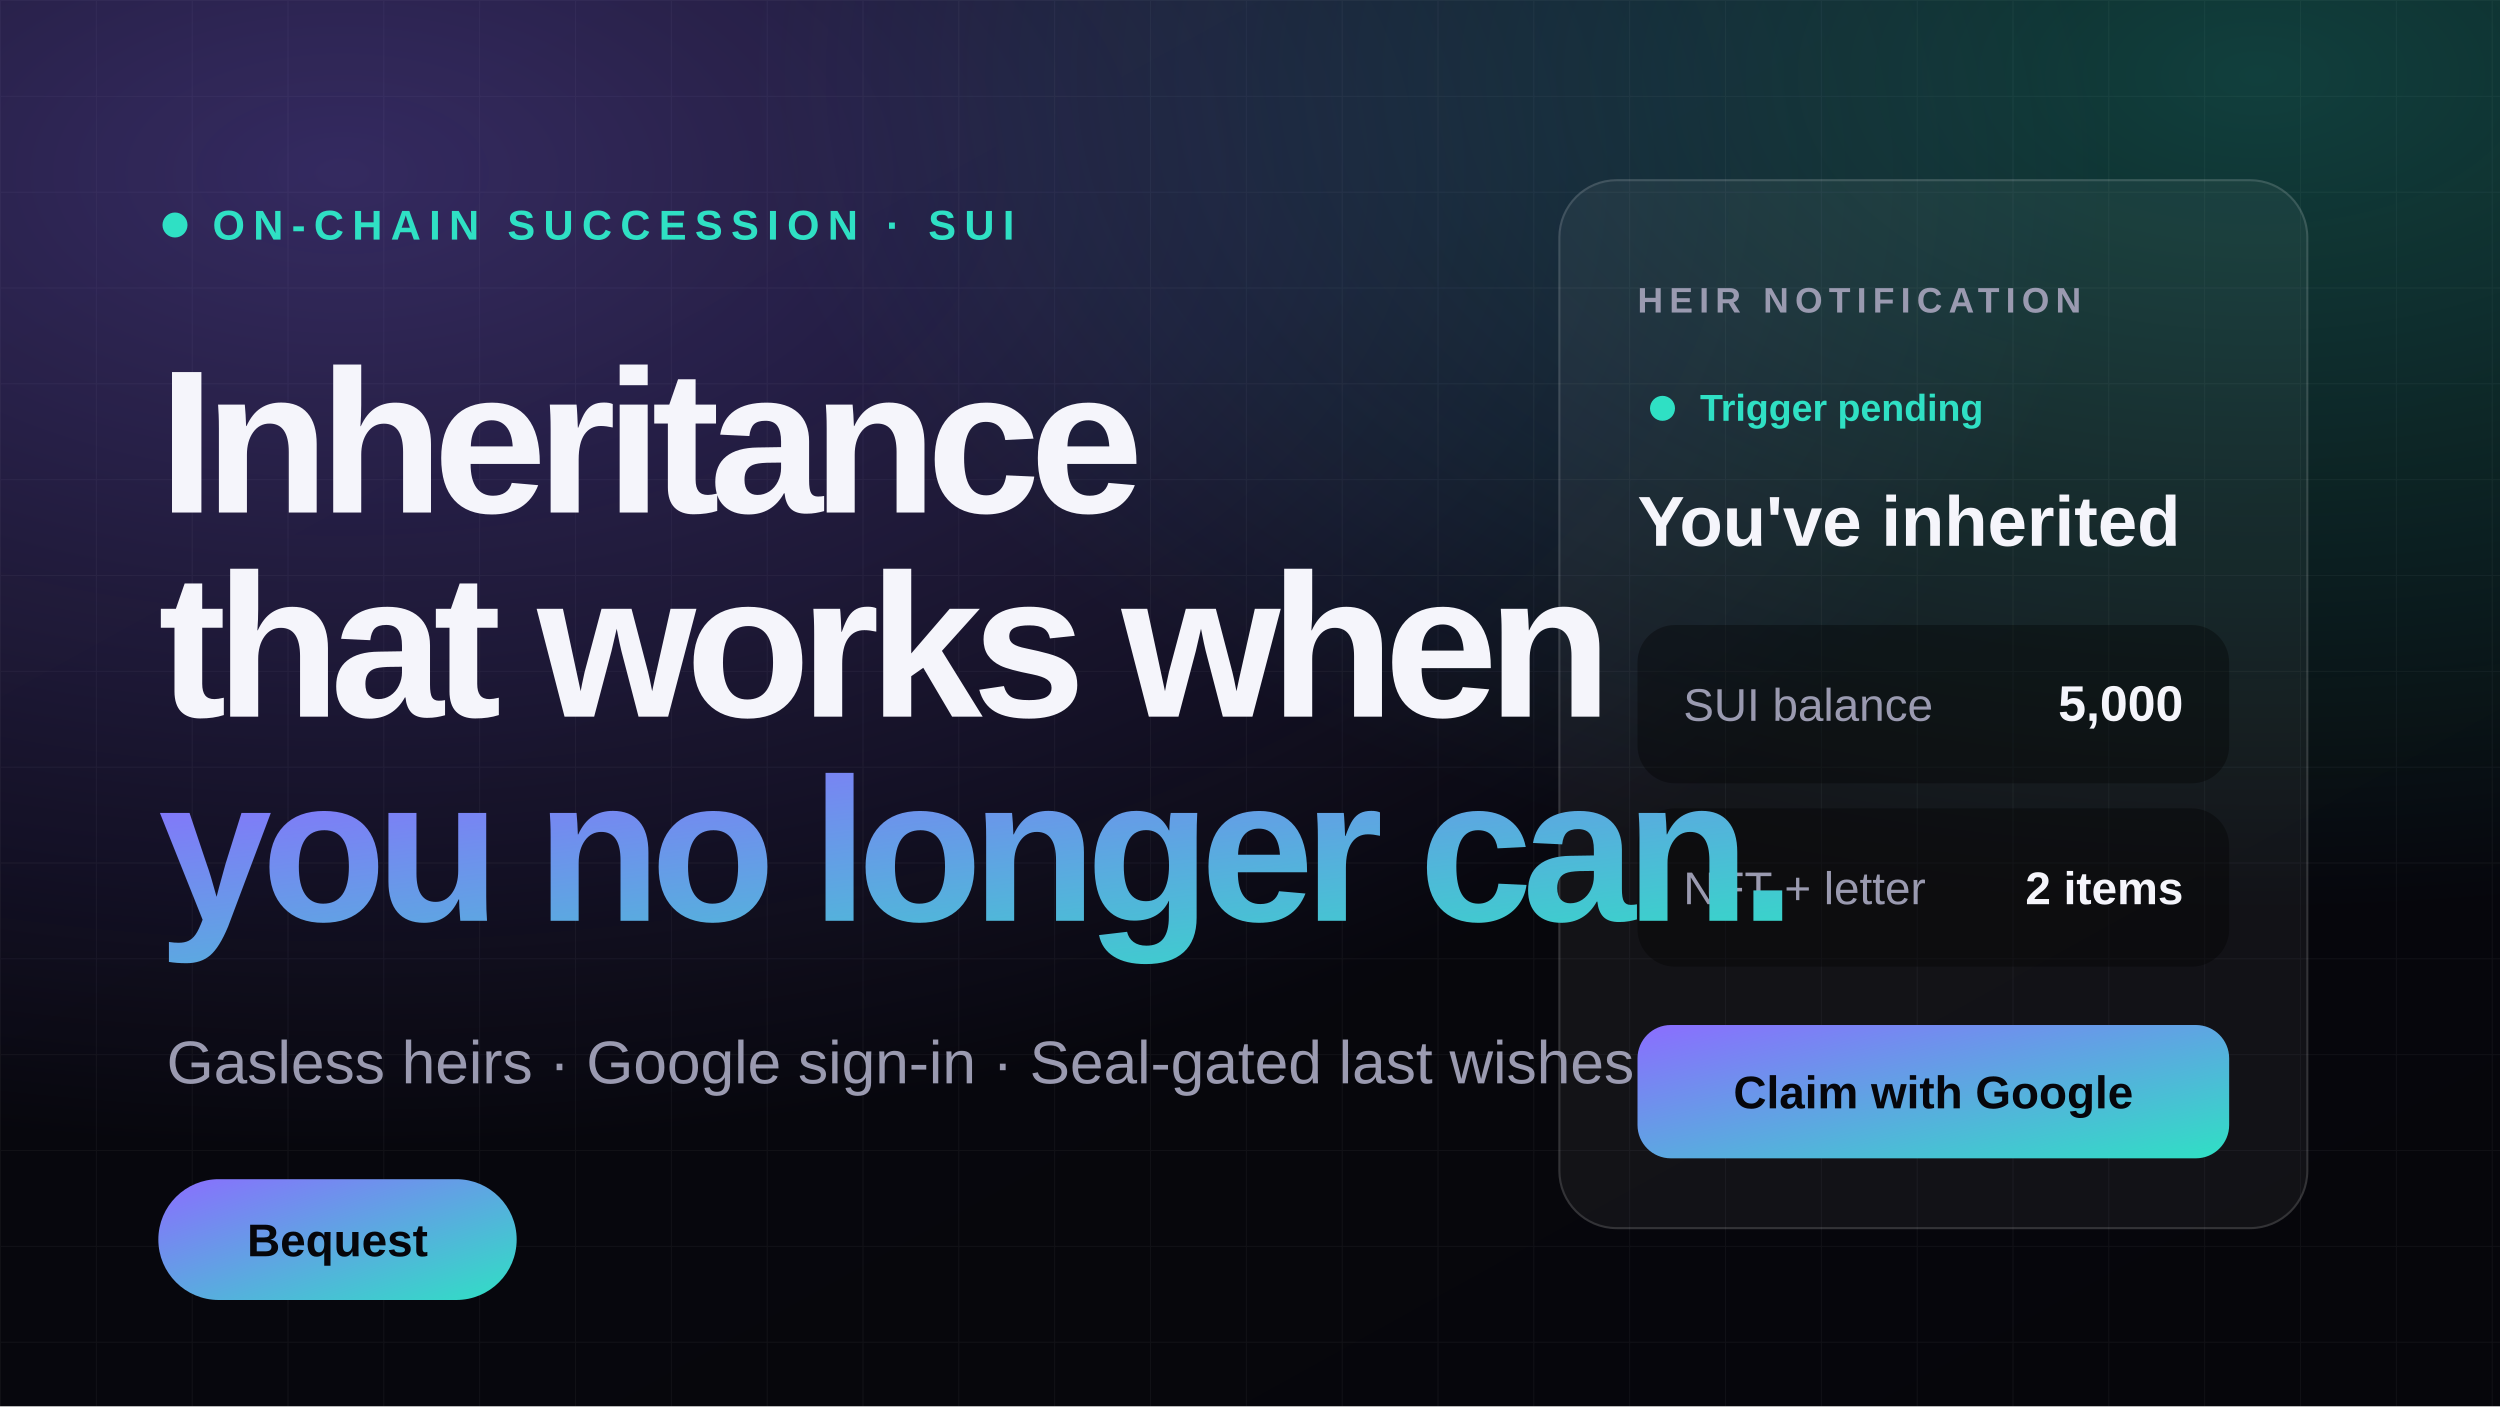
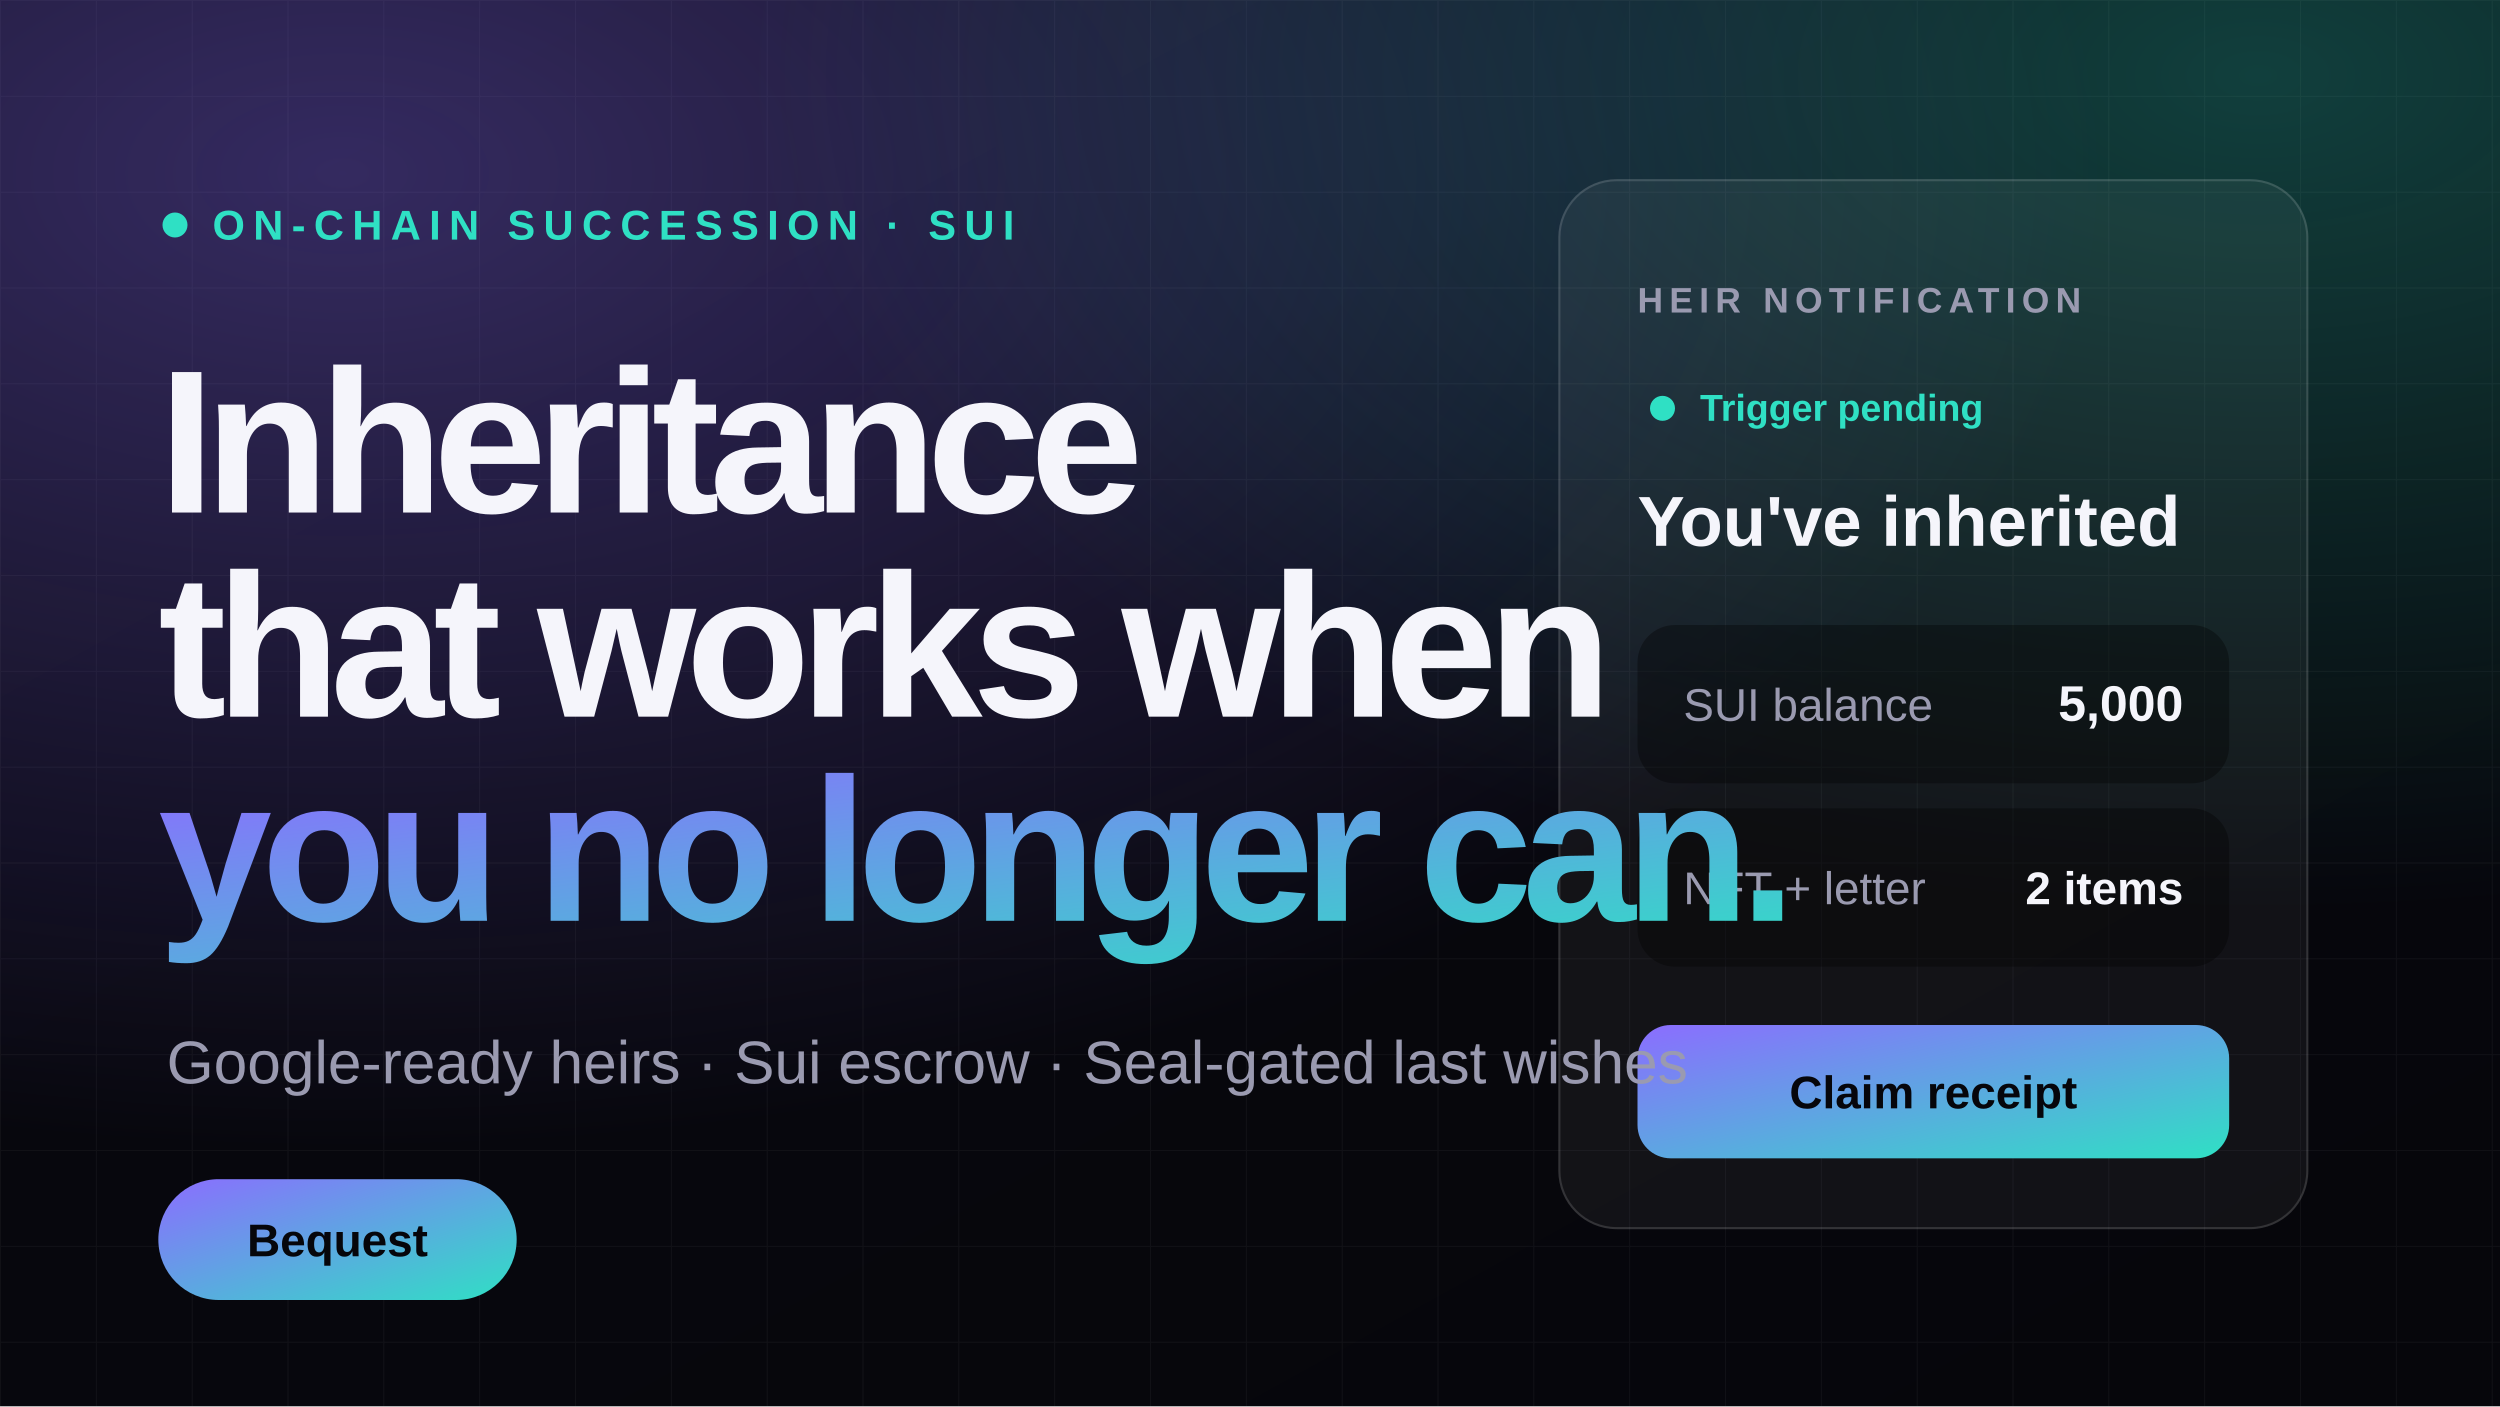
<svg xmlns="http://www.w3.org/2000/svg" viewBox="0 0 1200 675">
  <defs>
    <linearGradient id="bgd" x1="0" x2="1" y1="0" y2="1">
      <stop offset="0" stop-color="#08080f" />
      <stop offset="1" stop-color="#06060b" />
    </linearGradient>
    <linearGradient id="accent" x1="0" y1="0" x2="1" y2="1">
      <stop offset="0" stop-color="#8b6dff" />
      <stop offset="1" stop-color="#2fe0c4" />
    </linearGradient>
    <radialGradient id="glowV" cx=".14" cy=".12" r=".7">
      <stop offset="0" stop-color="#8b6dff" stop-opacity=".34" />
      <stop offset="1" stop-color="#8b6dff" stop-opacity="0" />
    </radialGradient>
    <radialGradient id="glowT" cx=".9" cy=".05" r=".6">
      <stop offset="0" stop-color="#2fe0c4" stop-opacity=".26" />
      <stop offset="1" stop-color="#2fe0c4" stop-opacity="0" />
    </radialGradient>
    <pattern id="grid" width="46" height="46" patternUnits="userSpaceOnUse">
      <path d="M46 0H0v46" fill="none" stroke="#ffffff" stroke-opacity=".04" stroke-width="1" />
    </pattern>
  </defs>
  <rect width="1200" height="675" fill="url(#bgd)" />
  <rect width="1200" height="675" fill="url(#grid)" />
  <rect width="1200" height="675" fill="url(#glowV)" />
  <rect width="1200" height="675" fill="url(#glowT)" />
  <rect x="748" y="86" width="360" height="504" rx="28" fill="#ffffff" opacity=".05" />
  <rect x="748.5" y="86.5" width="359" height="503" rx="27.5" fill="none" stroke="#ffffff" stroke-opacity=".14" />
  <text x="786" y="150" fill="#9a9ab0" font-family="Arial, sans-serif" font-size="17" font-weight="800" letter-spacing="3">HEIR NOTIFICATION</text>
  <circle cx="798" cy="196" r="6" fill="#2fe0c4" />
  <text x="816" y="202" fill="#2fe0c4" font-family="Arial, sans-serif" font-size="18" font-weight="700">Trigger pending</text>
  <text x="786" y="262" fill="#f5f5fb" font-family="'Space Grotesk', Arial, sans-serif" font-size="34" font-weight="700">You've inherited</text>
  <rect x="786" y="300" width="284" height="76" rx="18" fill="#000000" opacity=".34" />
  <text x="808" y="346" fill="#9a9ab0" font-family="Arial, sans-serif" font-size="22">SUI balance</text>
  <text x="1048" y="346" fill="#f5f5fb" text-anchor="end" font-family="'Space Grotesk', Arial, sans-serif" font-size="24" font-weight="700">5,000</text>
  <rect x="786" y="388" width="284" height="76" rx="18" fill="#000000" opacity=".34" />
  <text x="808" y="434" fill="#9a9ab0" font-family="Arial, sans-serif" font-size="22">NFT + letter</text>
  <text x="1048" y="434" fill="#f5f5fb" text-anchor="end" font-family="'Space Grotesk', Arial, sans-serif" font-size="22" font-weight="700">2 items</text>
  <rect x="786" y="492" width="284" height="64" rx="16" fill="url(#accent)" />
-   <text x="928" y="532" fill="#06060b" text-anchor="middle" font-family="Arial, sans-serif" font-size="22" font-weight="800">Claim with Google</text>
+   <text x="928" y="532" fill="#06060b" text-anchor="middle" font-family="Arial, sans-serif" font-size="22" font-weight="800">Claim receipt</text>
  <circle cx="84" cy="108" r="6" fill="#2fe0c4" />
  <text x="102" y="115" fill="#2fe0c4" font-family="Arial, sans-serif" font-size="20" font-weight="800" letter-spacing="4">ON-CHAIN SUCCESSION · SUI</text>
  <text x="76" y="246" fill="#f5f5fb" font-family="'Space Grotesk', Arial, sans-serif" font-size="98" font-weight="700" letter-spacing="-5">Inheritance</text>
  <text x="76" y="344" fill="#f5f5fb" font-family="'Space Grotesk', Arial, sans-serif" font-size="98" font-weight="700" letter-spacing="-5">that works when</text>
  <text x="76" y="442" fill="url(#accent)" font-family="'Space Grotesk', Arial, sans-serif" font-size="98" font-weight="700" letter-spacing="-5">you no longer can.</text>
-   <text x="80" y="520" fill="#9a9ab0" font-family="Arial, sans-serif" font-size="29">Gasless heirs · Google sign-in · Seal-gated last wishes</text>
+   <text x="80" y="520" fill="#9a9ab0" font-family="Arial, sans-serif" font-size="29">Google-ready heirs · Sui escrow · Seal-gated last wishes</text>
  <rect x="76" y="566" width="172" height="58" rx="29" fill="url(#accent)" />
  <text x="162" y="603" fill="#06060b" text-anchor="middle" font-family="Arial, sans-serif" font-size="22" font-weight="800">Bequest</text>
</svg>
